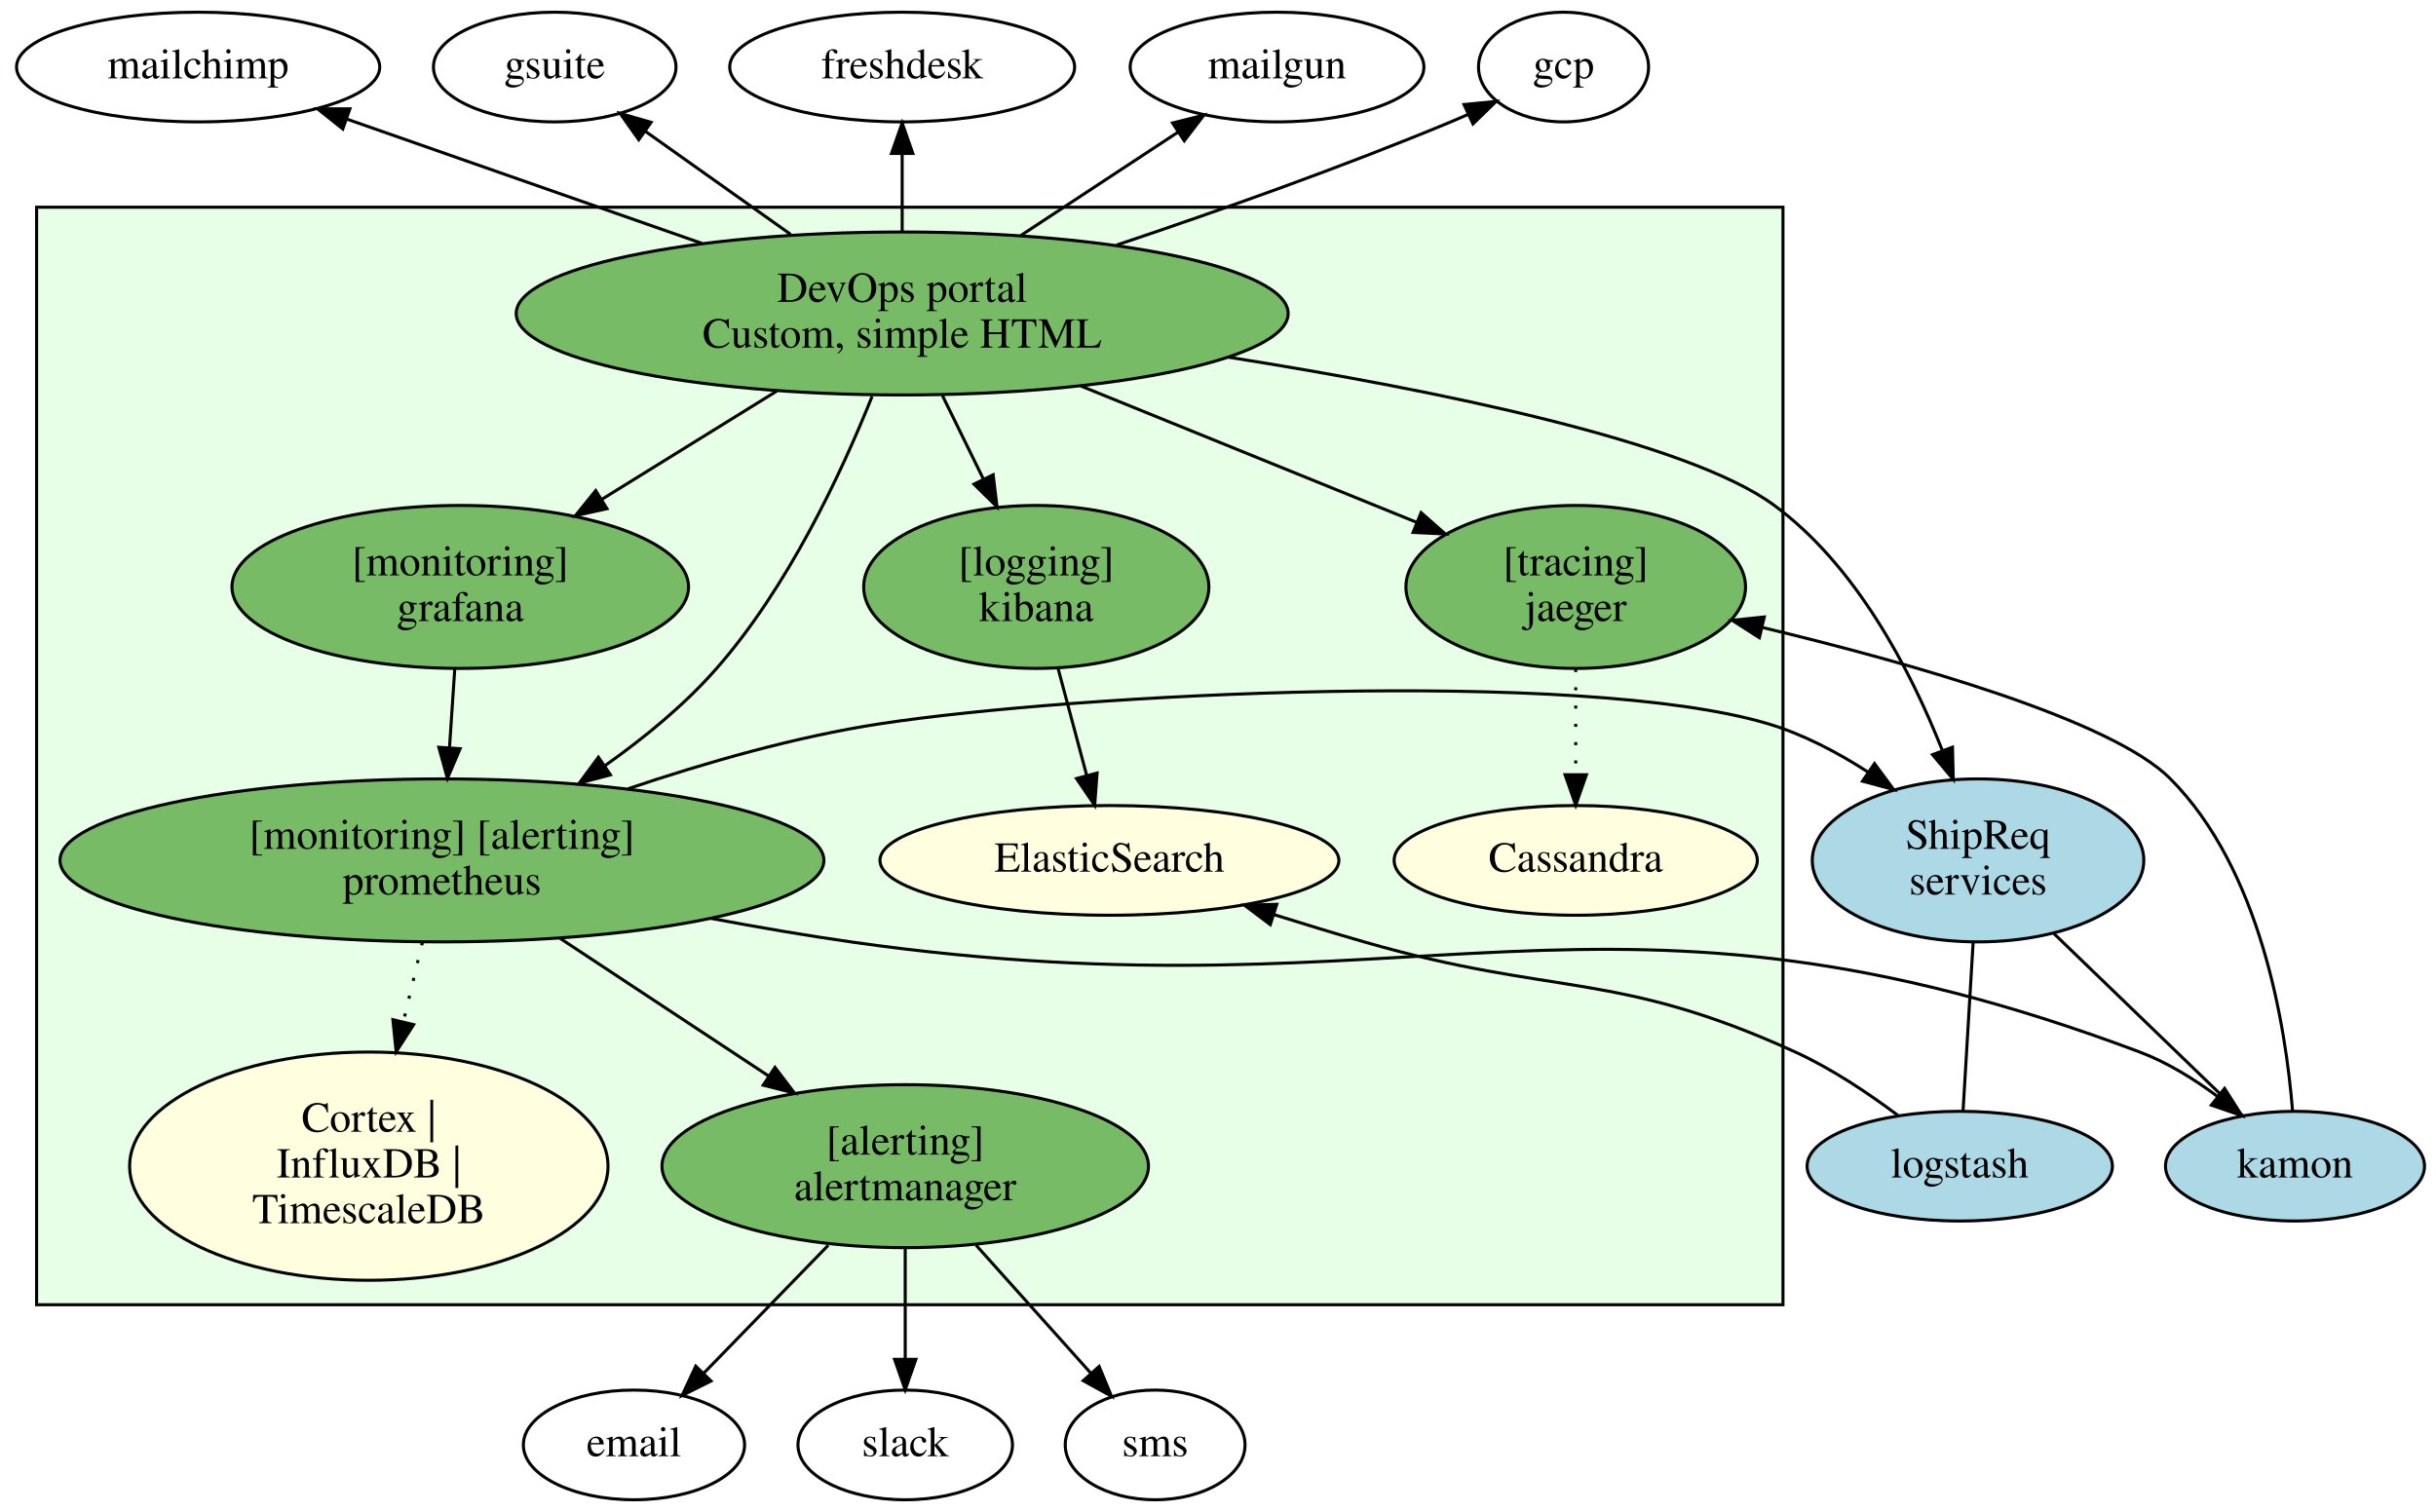
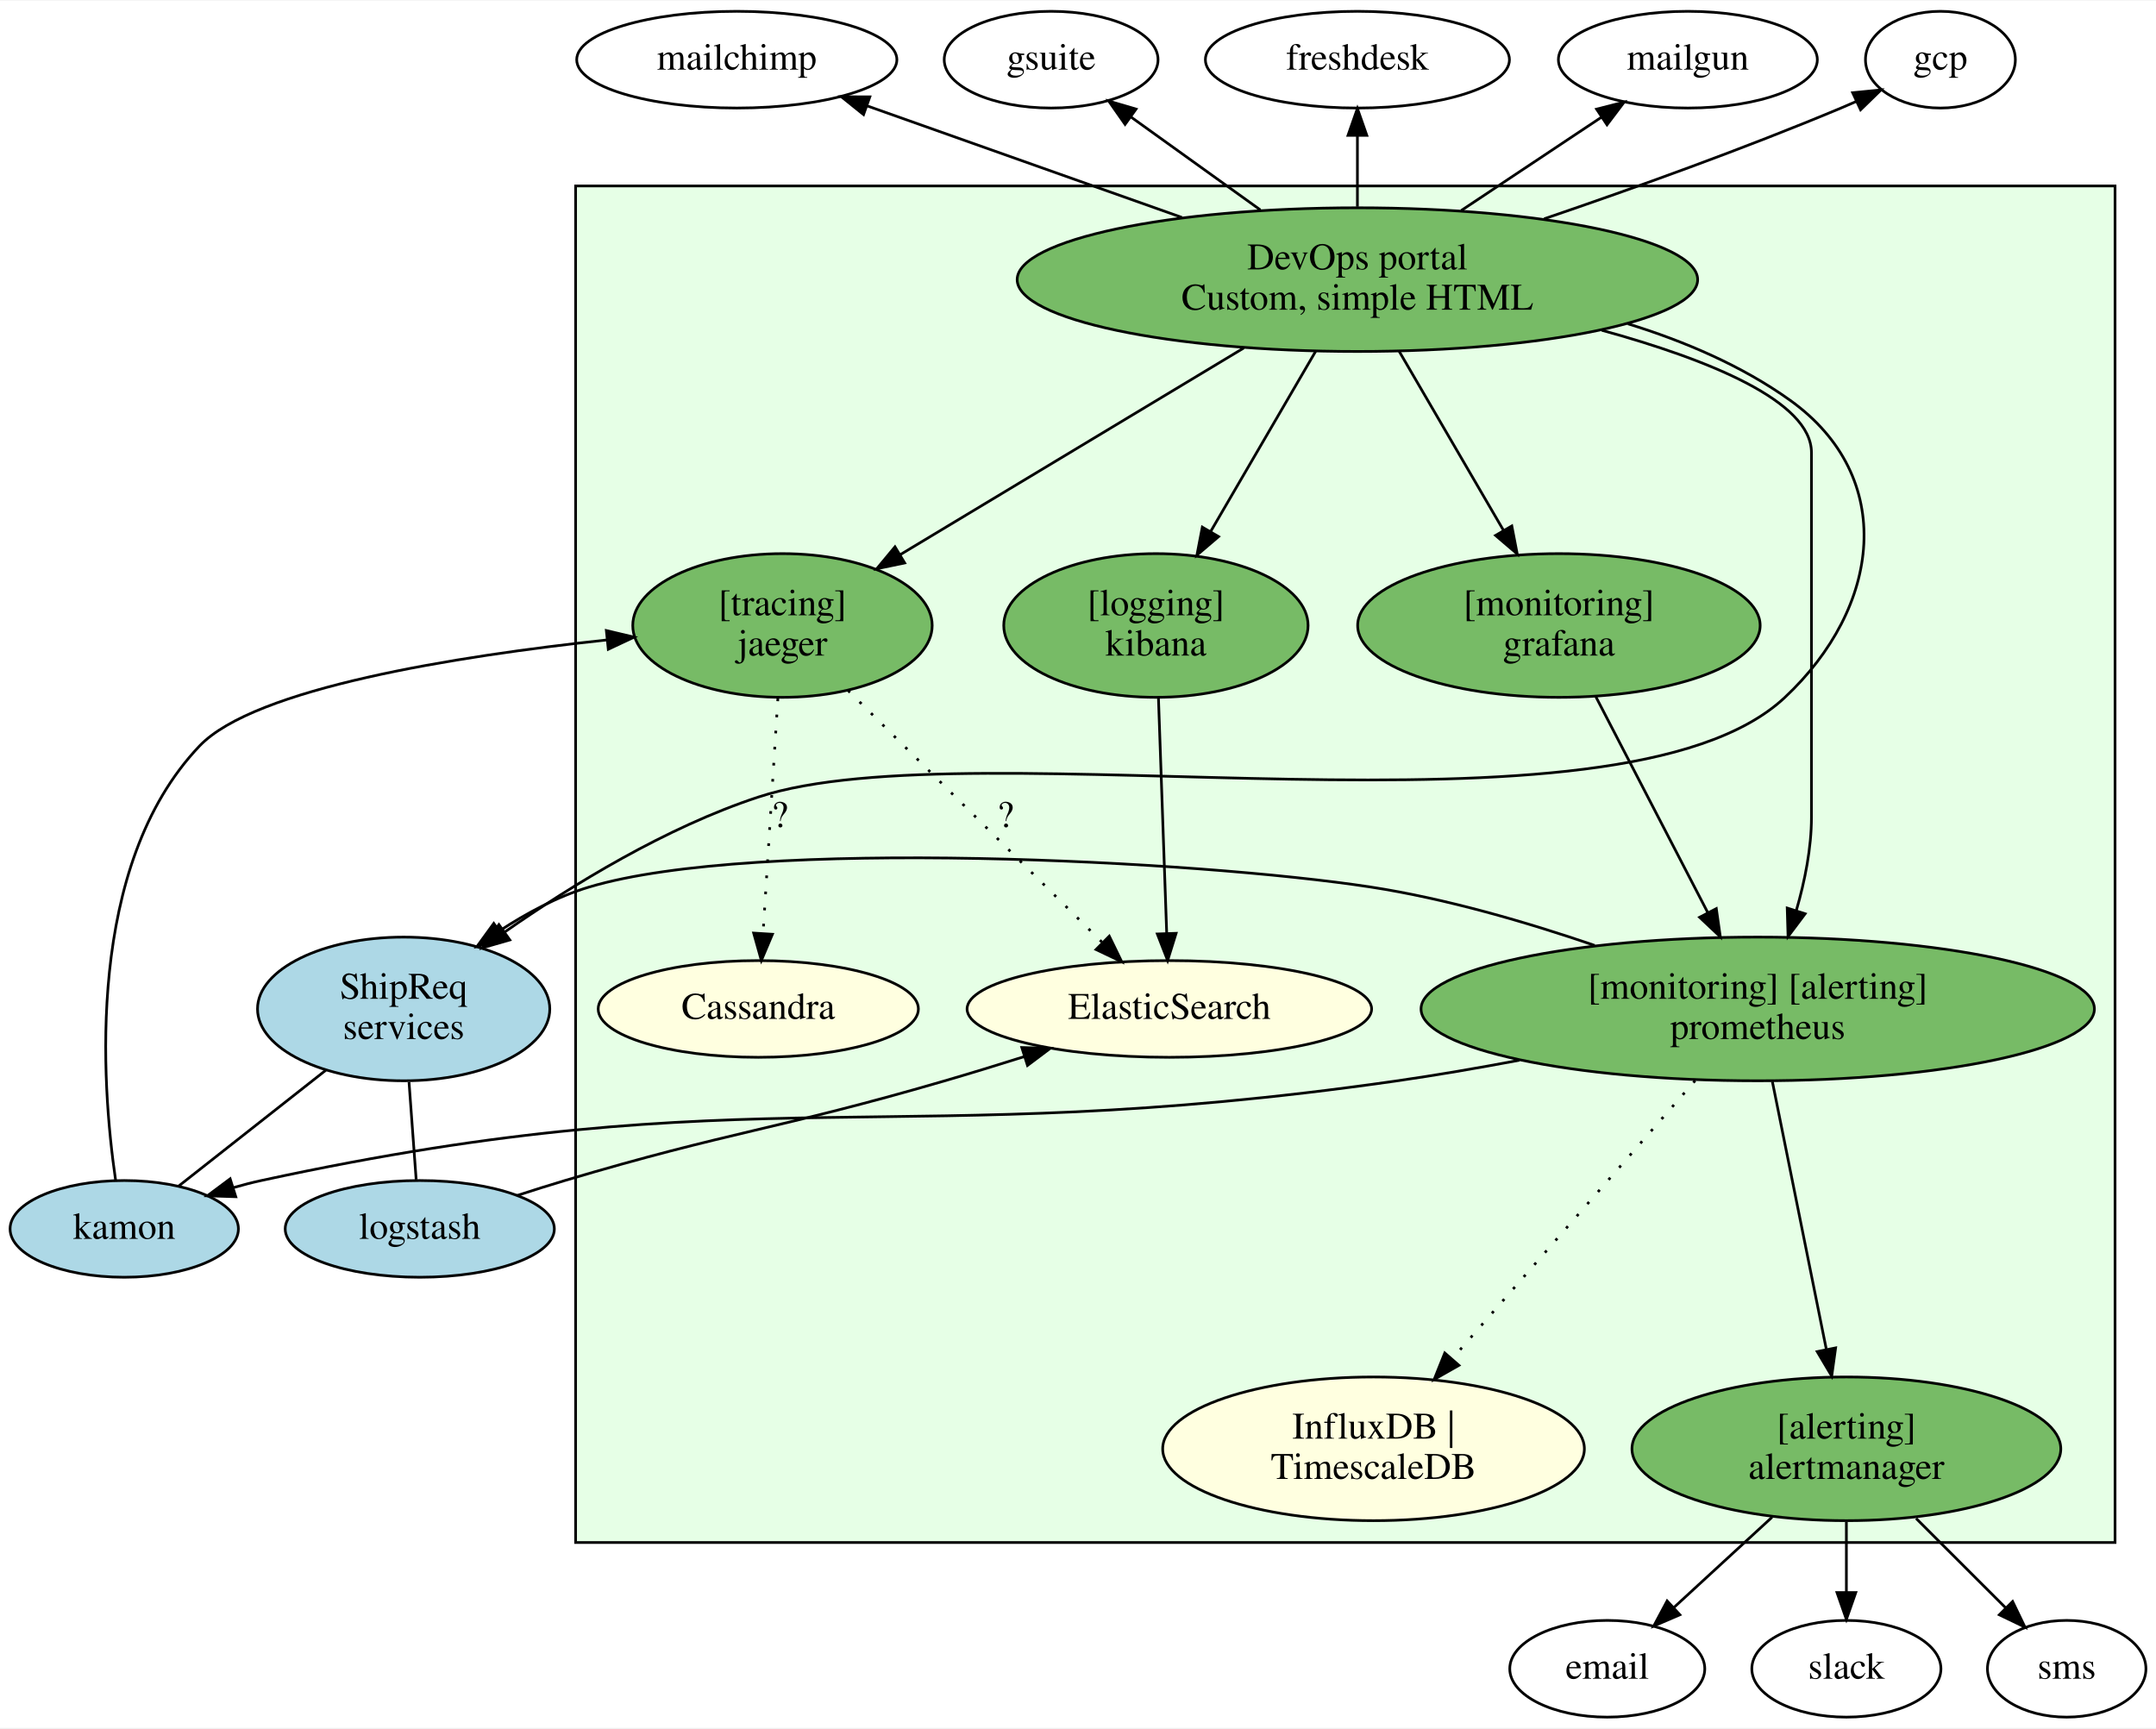
- <svg xmlns="http://www.w3.org/2000/svg" width="799pt" height="496pt" viewBox="0.00 0.00 799.25 496.17">
-   <g id="graph0" class="graph" transform="scale(1 1) rotate(0) translate(4 492.1737)">
-     <polygon fill="#ffffff" stroke="transparent" points="-4,4 -4,-492.174 795.246,-492.174 795.246,4 -4,4" />
+ <svg xmlns="http://www.w3.org/2000/svg" width="802pt" height="643pt" viewBox="0.00 0.00 802.49 642.96">
+   <g id="graph0" class="graph" transform="scale(1 1) rotate(0) translate(4 638.9605)">
+     <polygon fill="#ffffff" stroke="transparent" points="-4,4 -4,-638.961 798.494,-638.961 798.494,4 -4,4" />
    <g id="clust1" class="cluster">
-       <polygon fill="#e6ffe6" stroke="#000000" points="8,-64 8,-424.174 581,-424.174 581,-64 8,-64" />
+       <polygon fill="#e6ffe6" stroke="#000000" points="210.246,-65 210.246,-569.961 783.246,-569.961 783.246,-65 210.246,-65" />
    </g>
    <g id="node1" class="node">
-       <ellipse fill="#add8e6" stroke="#000000" cx="645" cy="-209.823" rx="54.395" ry="26.741" />
-       <text text-anchor="middle" x="645" y="-213.623" font-family="Times,serif" font-size="14.00" fill="#000000">ShipReq</text>
-       <text text-anchor="middle" x="645" y="-198.623" font-family="Times,serif" font-size="14.00" fill="#000000">services</text>
+       <ellipse fill="#add8e6" stroke="#000000" cx="146.246" cy="-263.61" rx="54.395" ry="26.741" />
+       <text text-anchor="middle" x="146.246" y="-267.41" font-family="Times,serif" font-size="14.00" fill="#000000">ShipReq</text>
+       <text text-anchor="middle" x="146.246" y="-252.41" font-family="Times,serif" font-size="14.00" fill="#000000">services</text>
    </g>
    <g id="node2" class="node">
-       <ellipse fill="#add8e6" stroke="#000000" cx="749" cy="-109.477" rx="42.494" ry="18" />
-       <text text-anchor="middle" x="749" y="-105.777" font-family="Times,serif" font-size="14.00" fill="#000000">kamon</text>
+       <ellipse fill="#add8e6" stroke="#000000" cx="42.246" cy="-181.74" rx="42.494" ry="18" />
+       <text text-anchor="middle" x="42.246" y="-178.04" font-family="Times,serif" font-size="14.00" fill="#000000">kamon</text>
    </g>
    <g id="edge5" class="edge">
-       <path fill="none" stroke="#000000" d="M669.911,-185.788C689.02,-167.35 714.901,-142.377 731.771,-126.1" />
+       <path fill="none" stroke="#000000" d="M117.276,-240.805C99.847,-227.084 78.091,-209.957 62.501,-197.685" />
    </g>
    <g id="node3" class="node">
-       <ellipse fill="#add8e6" stroke="#000000" cx="639" cy="-109.477" rx="50.091" ry="18" />
-       <text text-anchor="middle" x="639" y="-105.777" font-family="Times,serif" font-size="14.00" fill="#000000">logstash</text>
+       <ellipse fill="#add8e6" stroke="#000000" cx="152.246" cy="-181.74" rx="50.091" ry="18" />
+       <text text-anchor="middle" x="152.246" y="-178.04" font-family="Times,serif" font-size="14.00" fill="#000000">logstash</text>
    </g>
    <g id="edge6" class="edge">
-       <path fill="none" stroke="#000000" d="M643.392,-182.932C642.344,-165.4 641.004,-142.994 640.082,-127.563" />
+       <path fill="none" stroke="#000000" d="M148.244,-236.349C149.117,-224.441 150.117,-210.788 150.9,-200.113" />
    </g>
    <g id="node7" class="node">
-       <ellipse fill="#77bb66" stroke="#000000" cx="513" cy="-299.563" rx="55.723" ry="26.741" />
-       <text text-anchor="middle" x="513" y="-303.363" font-family="Times,serif" font-size="14.00" fill="#000000">[tracing]</text>
-       <text text-anchor="middle" x="513" y="-288.363" font-family="Times,serif" font-size="14.00" fill="#000000">jaeger</text>
+       <ellipse fill="#77bb66" stroke="#000000" cx="287.246" cy="-406.35" rx="55.723" ry="26.741" />
+       <text text-anchor="middle" x="287.246" y="-410.15" font-family="Times,serif" font-size="14.00" fill="#000000">[tracing]</text>
+       <text text-anchor="middle" x="287.246" y="-395.15" font-family="Times,serif" font-size="14.00" fill="#000000">jaeger</text>
    </g>
    <g id="edge23" class="edge">
-       <path fill="none" stroke="#000000" d="M748.188,-127.735C745.986,-155.128 737.861,-206.828 708,-236.693 688.901,-255.794 623.832,-274.359 574.058,-286.301" />
-       <polygon fill="#000000" stroke="#000000" points="573.254,-282.895 564.326,-288.6 574.863,-289.708 573.254,-282.895" />
+       <path fill="none" stroke="#000000" d="M39.026,-199.894C33.766,-235.934 27.788,-316.873 70.246,-361.48 90.752,-383.024 165.654,-394.912 221.759,-400.949" />
+       <polygon fill="#000000" stroke="#000000" points="221.692,-404.461 231.999,-402.01 222.413,-397.498 221.692,-404.461" />
    </g>
    <g id="node4" class="node">
-       <ellipse fill="#ffffe0" stroke="#000000" cx="360" cy="-209.823" rx="75.287" ry="18" />
-       <text text-anchor="middle" x="360" y="-206.123" font-family="Times,serif" font-size="14.00" fill="#000000">ElasticSearch</text>
+       <ellipse fill="#ffffe0" stroke="#000000" cx="431.246" cy="-263.61" rx="75.287" ry="18" />
+       <text text-anchor="middle" x="431.246" y="-259.91" font-family="Times,serif" font-size="14.00" fill="#000000">ElasticSearch</text>
    </g>
    <g id="edge21" class="edge">
-       <path fill="none" stroke="#000000" d="M618.765,-126.099C609.047,-133.386 596.938,-141.502 585,-146.953 526.166,-173.817 506.162,-165.093 444,-182.953 434.288,-185.744 424,-188.882 414.079,-192.002" />
-       <polygon fill="#000000" stroke="#000000" points="412.787,-188.74 404.315,-195.103 414.906,-195.412 412.787,-188.74" />
+       <path fill="none" stroke="#000000" d="M188.452,-194.169C194.378,-196.099 200.469,-198.021 206.246,-199.74 268.344,-218.216 285.037,-218.642 347.246,-236.74 356.949,-239.563 367.233,-242.716 377.152,-245.842" />
+       <polygon fill="#000000" stroke="#000000" points="376.324,-249.251 386.915,-248.945 378.445,-242.581 376.324,-249.251" />
    </g>
    <g id="node5" class="node">
-       <ellipse fill="#ffffe0" stroke="#000000" cx="513" cy="-209.823" rx="59.59" ry="18" />
-       <text text-anchor="middle" x="513" y="-206.123" font-family="Times,serif" font-size="14.00" fill="#000000">Cassandra</text>
+       <ellipse fill="#ffffe0" stroke="#000000" cx="278.246" cy="-263.61" rx="59.59" ry="18" />
+       <text text-anchor="middle" x="278.246" y="-259.91" font-family="Times,serif" font-size="14.00" fill="#000000">Cassandra</text>
    </g>
    <g id="node6" class="node">
-       <ellipse fill="#ffffe0" stroke="#000000" cx="117" cy="-109.477" rx="78.478" ry="37.453" />
-       <text text-anchor="middle" x="117" y="-120.777" font-family="Times,serif" font-size="14.00" fill="#000000">Cortex |</text>
-       <text text-anchor="middle" x="117" y="-105.777" font-family="Times,serif" font-size="14.00" fill="#000000">InfluxDB |</text>
-       <text text-anchor="middle" x="117" y="-90.777" font-family="Times,serif" font-size="14.00" fill="#000000">TimescaleDB</text>
+       <ellipse fill="#ffffe0" stroke="#000000" cx="507.246" cy="-99.87" rx="78.478" ry="26.741" />
+       <text text-anchor="middle" x="507.246" y="-103.67" font-family="Times,serif" font-size="14.00" fill="#000000">InfluxDB |</text>
+       <text text-anchor="middle" x="507.246" y="-88.67" font-family="Times,serif" font-size="14.00" fill="#000000">TimescaleDB</text>
+     </g>
+     <g id="edge25" class="edge">
+       <path fill="none" stroke="#000000" stroke-dasharray="1,5" d="M311.674,-382.136C337.966,-356.075 379.576,-314.828 406.131,-288.505" />
+       <polygon fill="#000000" stroke="#000000" points="408.888,-290.701 413.526,-281.175 403.96,-285.73 408.888,-290.701" />
+       <text text-anchor="middle" x="370.246" y="-331.28" font-family="Times,serif" font-size="14.00" fill="#000000">?</text>
    </g>
    <g id="edge24" class="edge">
-       <path fill="none" stroke="#000000" stroke-dasharray="1,5" d="M513,-272.639C513,-261.684 513,-249.02 513,-237.946" />
-       <polygon fill="#000000" stroke="#000000" points="516.5,-237.923 513,-227.923 509.5,-237.923 516.5,-237.923" />
+       <path fill="none" stroke="#000000" stroke-dasharray="1,5" d="M285.532,-379.166C283.952,-354.111 281.618,-317.078 280.019,-291.73" />
+       <polygon fill="#000000" stroke="#000000" points="283.506,-291.411 279.384,-281.651 276.52,-291.851 283.506,-291.411" />
+       <text text-anchor="middle" x="286.246" y="-331.28" font-family="Times,serif" font-size="14.00" fill="#000000">?</text>
    </g>
    <g id="node8" class="node">
-       <ellipse fill="#77bb66" stroke="#000000" cx="141" cy="-209.823" rx="125.316" ry="26.741" />
-       <text text-anchor="middle" x="141" y="-213.623" font-family="Times,serif" font-size="14.00" fill="#000000">[monitoring] [alerting]</text>
-       <text text-anchor="middle" x="141" y="-198.623" font-family="Times,serif" font-size="14.00" fill="#000000">prometheus</text>
+       <ellipse fill="#77bb66" stroke="#000000" cx="650.246" cy="-263.61" rx="125.316" ry="26.741" />
+       <text text-anchor="middle" x="650.246" y="-267.41" font-family="Times,serif" font-size="14.00" fill="#000000">[monitoring] [alerting]</text>
+       <text text-anchor="middle" x="650.246" y="-252.41" font-family="Times,serif" font-size="14.00" fill="#000000">prometheus</text>
    </g>
    <g id="edge13" class="edge">
-       <path fill="none" stroke="#000000" d="M202.056,-233.327C227.322,-241.868 257.171,-250.458 285,-254.693 348.93,-264.423 514.002,-273.079 576,-254.693 587.443,-251.3 598.765,-245.344 608.827,-238.858" />
-       <polygon fill="#000000" stroke="#000000" points="611.022,-241.598 617.315,-233.074 607.08,-235.813 611.022,-241.598" />
+       <path fill="none" stroke="#000000" d="M589.563,-287.254C564.226,-295.93 534.226,-304.677 506.246,-308.98 442.331,-318.811 277.197,-327.523 215.246,-308.98 203.55,-305.479 192,-299.288 181.794,-292.582" />
+       <polygon fill="#000000" stroke="#000000" points="183.775,-289.697 173.563,-286.877 179.787,-295.45 183.775,-289.697" />
    </g>
    <g id="edge14" class="edge">
-       <path fill="none" stroke="#000000" d="M229.353,-190.773C244.848,-187.852 260.857,-185.099 276,-182.953 462.374,-156.54 521.791,-213.161 698,-146.953 707.064,-143.548 715.931,-138.046 723.663,-132.294" />
-       <polygon fill="#000000" stroke="#000000" points="725.893,-134.993 731.563,-126.043 721.549,-129.504 725.893,-134.993" />
+       <path fill="none" stroke="#000000" d="M561.526,-244.522C546.144,-241.622 530.268,-238.887 515.246,-236.74 328.865,-210.102 277.252,-239.609 93.246,-199.74 89.84,-199.002 86.348,-198.099 82.869,-197.095" />
+       <polygon fill="#000000" stroke="#000000" points="83.763,-193.708 73.173,-194.051 81.665,-200.386 83.763,-193.708" />
    </g>
    <g id="edge20" class="edge">
-       <path fill="none" stroke="#000000" stroke-dasharray="1,5" d="M134.568,-182.932C132.652,-174.918 130.491,-165.886 128.358,-156.966" />
-       <polygon fill="#000000" stroke="#000000" points="131.706,-155.916 125.976,-147.005 124.898,-157.545 131.706,-155.916" />
+       <path fill="none" stroke="#000000" stroke-dasharray="1,5" d="M626.953,-236.938C602.324,-208.738 563.413,-164.182 536.678,-133.571" />
+       <polygon fill="#000000" stroke="#000000" points="539.036,-130.95 529.822,-125.72 533.764,-135.554 539.036,-130.95" />
    </g>
    <g id="node10" class="node">
-       <ellipse fill="#77bb66" stroke="#000000" cx="293" cy="-109.477" rx="79.806" ry="26.741" />
-       <text text-anchor="middle" x="293" y="-113.277" font-family="Times,serif" font-size="14.00" fill="#000000">[alerting]</text>
-       <text text-anchor="middle" x="293" y="-98.277" font-family="Times,serif" font-size="14.00" fill="#000000">alertmanager</text>
+       <ellipse fill="#77bb66" stroke="#000000" cx="683.246" cy="-99.87" rx="79.806" ry="26.741" />
+       <text text-anchor="middle" x="683.246" y="-103.67" font-family="Times,serif" font-size="14.00" fill="#000000">[alerting]</text>
+       <text text-anchor="middle" x="683.246" y="-88.67" font-family="Times,serif" font-size="14.00" fill="#000000">alertmanager</text>
    </g>
    <g id="edge15" class="edge">
-       <path fill="none" stroke="#000000" d="M179.749,-184.242C200.637,-170.452 226.512,-153.37 248.254,-139.017" />
-       <polygon fill="#000000" stroke="#000000" points="250.256,-141.889 256.673,-133.459 246.399,-136.048 250.256,-141.889" />
+       <path fill="none" stroke="#000000" d="M655.696,-236.572C661.165,-209.433 669.633,-167.418 675.737,-137.129" />
+       <polygon fill="#000000" stroke="#000000" points="679.244,-137.443 677.789,-126.949 672.382,-136.06 679.244,-137.443" />
    </g>
    <g id="node9" class="node">
-       <ellipse fill="#77bb66" stroke="#000000" cx="147" cy="-299.563" rx="74.907" ry="26.741" />
-       <text text-anchor="middle" x="147" y="-303.363" font-family="Times,serif" font-size="14.00" fill="#000000">[monitoring]</text>
-       <text text-anchor="middle" x="147" y="-288.363" font-family="Times,serif" font-size="14.00" fill="#000000">grafana</text>
+       <ellipse fill="#77bb66" stroke="#000000" cx="576.246" cy="-406.35" rx="74.907" ry="26.741" />
+       <text text-anchor="middle" x="576.246" y="-410.15" font-family="Times,serif" font-size="14.00" fill="#000000">[monitoring]</text>
+       <text text-anchor="middle" x="576.246" y="-395.15" font-family="Times,serif" font-size="14.00" fill="#000000">grafana</text>
    </g>
    <g id="edge16" class="edge">
-       <path fill="none" stroke="#000000" d="M145.2,-272.639C144.66,-264.564 144.058,-255.56 143.482,-246.949" />
-       <polygon fill="#000000" stroke="#000000" points="146.958,-246.474 142.799,-236.729 139.974,-246.941 146.958,-246.474" />
+       <path fill="none" stroke="#000000" d="M589.992,-379.837C601.703,-357.245 618.643,-324.571 631.58,-299.616" />
+       <polygon fill="#000000" stroke="#000000" points="634.828,-300.955 636.323,-290.466 628.614,-297.733 634.828,-300.955" />
    </g>
    <g id="node18" class="node">
-       <ellipse fill="none" stroke="#000000" cx="204" cy="-18" rx="36.294" ry="18" />
-       <text text-anchor="middle" x="204" y="-14.3" font-family="Times,serif" font-size="14.00" fill="#000000">email</text>
+       <ellipse fill="none" stroke="#000000" cx="594.246" cy="-18" rx="36.294" ry="18" />
+       <text text-anchor="middle" x="594.246" y="-14.3" font-family="Times,serif" font-size="14.00" fill="#000000">email</text>
    </g>
    <g id="edge17" class="edge">
-       <path fill="none" stroke="#000000" d="M267.734,-83.508C254.846,-70.261 239.293,-54.275 226.777,-41.411" />
-       <polygon fill="#000000" stroke="#000000" points="229.285,-38.969 219.803,-34.242 224.267,-43.85 229.285,-38.969" />
+       <path fill="none" stroke="#000000" d="M655.574,-74.415C643.882,-63.66 630.373,-51.233 619.014,-40.784" />
+       <polygon fill="#000000" stroke="#000000" points="621.273,-38.105 611.543,-33.911 616.533,-43.257 621.273,-38.105" />
    </g>
    <g id="node19" class="node">
-       <ellipse fill="none" stroke="#000000" cx="293" cy="-18" rx="35.194" ry="18" />
-       <text text-anchor="middle" x="293" y="-14.3" font-family="Times,serif" font-size="14.00" fill="#000000">slack</text>
+       <ellipse fill="none" stroke="#000000" cx="683.246" cy="-18" rx="35.194" ry="18" />
+       <text text-anchor="middle" x="683.246" y="-14.3" font-family="Times,serif" font-size="14.00" fill="#000000">slack</text>
    </g>
    <g id="edge18" class="edge">
-       <path fill="none" stroke="#000000" d="M293,-82.525C293,-71.066 293,-57.702 293,-46.119" />
-       <polygon fill="#000000" stroke="#000000" points="296.5,-46.087 293,-36.087 289.5,-46.087 296.5,-46.087" />
+       <path fill="none" stroke="#000000" d="M683.246,-72.609C683.246,-64.236 683.246,-55.001 683.246,-46.544" />
+       <polygon fill="#000000" stroke="#000000" points="686.746,-46.373 683.246,-36.373 679.746,-46.373 686.746,-46.373" />
    </g>
    <g id="node20" class="node">
-       <ellipse fill="none" stroke="#000000" cx="375" cy="-18" rx="29.497" ry="18" />
-       <text text-anchor="middle" x="375" y="-14.3" font-family="Times,serif" font-size="14.00" fill="#000000">sms</text>
+       <ellipse fill="none" stroke="#000000" cx="765.246" cy="-18" rx="29.497" ry="18" />
+       <text text-anchor="middle" x="765.246" y="-14.3" font-family="Times,serif" font-size="14.00" fill="#000000">sms</text>
    </g>
    <g id="edge19" class="edge">
-       <path fill="none" stroke="#000000" d="M316.279,-83.508C328.12,-70.297 342.404,-54.363 353.919,-41.517" />
-       <polygon fill="#000000" stroke="#000000" points="356.616,-43.752 360.685,-33.97 351.403,-39.08 356.616,-43.752" />
+       <path fill="none" stroke="#000000" d="M709.192,-73.966C719.914,-63.26 732.233,-50.961 742.586,-40.624" />
+       <polygon fill="#000000" stroke="#000000" points="745.122,-43.038 749.726,-33.495 740.177,-38.084 745.122,-43.038" />
    </g>
    <g id="node11" class="node">
-       <ellipse fill="#77bb66" stroke="#000000" cx="336" cy="-299.563" rx="56.637" ry="26.741" />
-       <text text-anchor="middle" x="336" y="-303.363" font-family="Times,serif" font-size="14.00" fill="#000000">[logging]</text>
-       <text text-anchor="middle" x="336" y="-288.363" font-family="Times,serif" font-size="14.00" fill="#000000">kibana</text>
+       <ellipse fill="#77bb66" stroke="#000000" cx="426.246" cy="-406.35" rx="56.637" ry="26.741" />
+       <text text-anchor="middle" x="426.246" y="-410.15" font-family="Times,serif" font-size="14.00" fill="#000000">[logging]</text>
+       <text text-anchor="middle" x="426.246" y="-395.15" font-family="Times,serif" font-size="14.00" fill="#000000">kibana</text>
    </g>
    <g id="edge22" class="edge">
-       <path fill="none" stroke="#000000" d="M343.201,-272.639C346.161,-261.571 349.587,-248.759 352.57,-237.604" />
-       <polygon fill="#000000" stroke="#000000" points="355.957,-238.488 355.159,-227.923 349.195,-236.679 355.957,-238.488" />
+       <path fill="none" stroke="#000000" d="M427.199,-379.166C428.076,-354.111 429.373,-317.078 430.261,-291.73" />
+       <polygon fill="#000000" stroke="#000000" points="433.762,-291.767 430.614,-281.651 426.766,-291.522 433.762,-291.767" />
    </g>
    <g id="node12" class="node">
-       <ellipse fill="#77bb66" stroke="#000000" cx="292" cy="-389.304" rx="126.644" ry="26.741" />
-       <text text-anchor="middle" x="292" y="-393.104" font-family="Times,serif" font-size="14.00" fill="#000000">DevOps portal</text>
-       <text text-anchor="middle" x="292" y="-378.104" font-family="Times,serif" font-size="14.00" fill="#000000">Custom, simple HTML</text>
+       <ellipse fill="#77bb66" stroke="#000000" cx="501.246" cy="-535.09" rx="126.644" ry="26.741" />
+       <text text-anchor="middle" x="501.246" y="-538.89" font-family="Times,serif" font-size="14.00" fill="#000000">DevOps portal</text>
+       <text text-anchor="middle" x="501.246" y="-523.89" font-family="Times,serif" font-size="14.00" fill="#000000">Custom, simple HTML</text>
    </g>
    <g id="edge7" class="edge">
-       <path fill="none" stroke="#000000" d="M399.13,-374.946C467.935,-364.01 549.561,-347.293 578,-326.433 605.045,-306.597 622.834,-272.306 633.24,-246.028" />
-       <polygon fill="#000000" stroke="#000000" points="636.619,-246.987 636.87,-236.395 630.068,-244.518 636.619,-246.987" />
+       <path fill="none" stroke="#000000" d="M601.928,-518.645C623.122,-512.105 644.432,-502.972 662.246,-490.22 702.274,-461.567 696.205,-413.098 660.246,-379.48 597.946,-321.236 359.268,-369.111 278.246,-342.48 243.954,-331.209 209.062,-309.841 183.771,-292.187" />
+       <polygon fill="#000000" stroke="#000000" points="185.755,-289.303 175.576,-286.362 181.699,-295.009 185.755,-289.303" />
    </g>
    <g id="edge1" class="edge">
-       <path fill="none" stroke="#000000" d="M350.644,-365.49C384.861,-351.596 427.659,-334.217 460.722,-320.792" />
-       <polygon fill="#000000" stroke="#000000" points="462.262,-323.944 470.211,-316.939 459.629,-317.458 462.262,-323.944" />
+       <path fill="none" stroke="#000000" d="M458.967,-509.656C421.979,-487.404 368.463,-455.209 331.034,-432.693" />
+       <polygon fill="#000000" stroke="#000000" points="332.733,-429.63 322.359,-427.474 329.124,-435.628 332.733,-429.63" />
    </g>
    <g id="edge2" class="edge">
-       <path fill="none" stroke="#000000" d="M282.125,-362.075C272.044,-336.902 254.542,-299.454 231,-272.693 220.57,-260.837 207.464,-250.07 194.507,-240.929" />
-       <polygon fill="#000000" stroke="#000000" points="196.278,-237.9 186.043,-235.161 192.336,-243.685 196.278,-237.9" />
+       <path fill="none" stroke="#000000" d="M592.177,-516.251C632.178,-505.262 670.246,-489.794 670.246,-470.72 670.246,-470.72 670.246,-470.72 670.246,-334.98 670.246,-323.453 667.797,-311.255 664.614,-300.266" />
+       <polygon fill="#000000" stroke="#000000" points="667.896,-299.039 661.532,-290.568 661.225,-301.159 667.896,-299.039" />
    </g>
    <g id="edge3" class="edge">
-       <path fill="none" stroke="#000000" d="M250.837,-363.828C232.911,-352.734 211.821,-339.681 193.347,-328.247" />
-       <polygon fill="#000000" stroke="#000000" points="195.135,-325.238 184.789,-322.951 191.451,-331.19 195.135,-325.238" />
+       <path fill="none" stroke="#000000" d="M516.786,-508.415C528.049,-489.082 543.393,-462.745 555.672,-441.667" />
+       <polygon fill="#000000" stroke="#000000" points="558.716,-443.394 560.726,-432.991 552.668,-439.87 558.716,-443.394" />
    </g>
    <g id="edge4" class="edge">
-       <path fill="none" stroke="#000000" d="M305.202,-362.379C309.41,-353.796 314.132,-344.163 318.592,-335.069" />
-       <polygon fill="#000000" stroke="#000000" points="321.851,-336.372 323.111,-325.852 315.566,-333.29 321.851,-336.372" />
+       <path fill="none" stroke="#000000" d="M485.706,-508.415C474.368,-488.953 458.895,-462.393 446.575,-441.246" />
+       <polygon fill="#000000" stroke="#000000" points="449.568,-439.43 441.51,-432.551 443.519,-442.953 449.568,-439.43" />
    </g>
    <g id="node13" class="node">
-       <ellipse fill="none" stroke="#000000" cx="61" cy="-470.174" rx="59.59" ry="18" />
-       <text text-anchor="middle" x="61" y="-466.474" font-family="Times,serif" font-size="14.00" fill="#000000">mailchimp</text>
+       <ellipse fill="none" stroke="#000000" cx="270.246" cy="-616.961" rx="59.59" ry="18" />
+       <text text-anchor="middle" x="270.246" y="-613.26" font-family="Times,serif" font-size="14.00" fill="#000000">mailchimp</text>
    </g>
    <g id="edge8" class="edge">
-       <path fill="none" stroke="#000000" d="M109.863,-453.067C143.754,-441.203 189.279,-425.265 226.336,-412.292" />
-       <polygon fill="#000000" stroke="#000000" points="108.468,-449.847 100.186,-456.455 110.781,-456.454 108.468,-449.847" />
+       <path fill="none" stroke="#000000" d="M318.878,-599.725C352.887,-587.671 398.694,-571.437 435.891,-558.253" />
+       <polygon fill="#000000" stroke="#000000" points="317.427,-596.525 309.171,-603.165 319.766,-603.123 317.427,-596.525" />
    </g>
    <g id="node14" class="node">
-       <ellipse fill="none" stroke="#000000" cx="178" cy="-470.174" rx="39.794" ry="18" />
-       <text text-anchor="middle" x="178" y="-466.474" font-family="Times,serif" font-size="14.00" fill="#000000">gsuite</text>
+       <ellipse fill="none" stroke="#000000" cx="387.246" cy="-616.961" rx="39.794" ry="18" />
+       <text text-anchor="middle" x="387.246" y="-613.26" font-family="Times,serif" font-size="14.00" fill="#000000">gsuite</text>
    </g>
    <g id="edge9" class="edge">
-       <path fill="none" stroke="#000000" d="M207.633,-449.152C222.231,-438.797 239.968,-426.214 255.405,-415.263" />
-       <polygon fill="#000000" stroke="#000000" points="205.574,-446.322 199.442,-454.963 209.624,-452.031 205.574,-446.322" />
+       <path fill="none" stroke="#000000" d="M416.95,-595.628C431.678,-585.052 449.587,-572.19 465.105,-561.046" />
+       <polygon fill="#000000" stroke="#000000" points="414.77,-592.885 408.689,-601.561 418.853,-598.571 414.77,-592.885" />
    </g>
    <g id="node15" class="node">
-       <ellipse fill="none" stroke="#000000" cx="292" cy="-470.174" rx="56.59" ry="18" />
-       <text text-anchor="middle" x="292" y="-466.474" font-family="Times,serif" font-size="14.00" fill="#000000">freshdesk</text>
+       <ellipse fill="none" stroke="#000000" cx="501.246" cy="-616.961" rx="56.59" ry="18" />
+       <text text-anchor="middle" x="501.246" y="-613.26" font-family="Times,serif" font-size="14.00" fill="#000000">freshdesk</text>
    </g>
    <g id="edge10" class="edge">
-       <path fill="none" stroke="#000000" d="M292,-441.801C292,-433.477 292,-424.402 292,-416.174" />
-       <polygon fill="#000000" stroke="#000000" points="288.5,-441.823 292,-451.823 295.5,-441.823 288.5,-441.823" />
+       <path fill="none" stroke="#000000" d="M501.246,-588.541C501.246,-580.01 501.246,-570.677 501.246,-562.231" />
+       <polygon fill="#000000" stroke="#000000" points="497.746,-588.791 501.246,-598.791 504.746,-588.791 497.746,-588.791" />
    </g>
    <g id="node16" class="node">
-       <ellipse fill="none" stroke="#000000" cx="415" cy="-470.174" rx="48.192" ry="18" />
-       <text text-anchor="middle" x="415" y="-466.474" font-family="Times,serif" font-size="14.00" fill="#000000">mailgun</text>
+       <ellipse fill="none" stroke="#000000" cx="624.246" cy="-616.961" rx="48.192" ry="18" />
+       <text text-anchor="middle" x="624.246" y="-613.26" font-family="Times,serif" font-size="14.00" fill="#000000">mailgun</text>
    </g>
    <g id="edge11" class="edge">
-       <path fill="none" stroke="#000000" d="M382.578,-448.857C366.745,-438.447 347.574,-425.842 330.952,-414.914" />
-       <polygon fill="#000000" stroke="#000000" points="380.714,-451.82 390.992,-454.389 384.559,-445.971 380.714,-451.82" />
+       <path fill="none" stroke="#000000" d="M592.049,-595.53C576.076,-584.898 556.661,-571.975 539.89,-560.812" />
+       <polygon fill="#000000" stroke="#000000" points="590.267,-598.548 600.531,-601.175 594.145,-592.721 590.267,-598.548" />
    </g>
    <g id="node17" class="node">
-       <ellipse fill="none" stroke="#000000" cx="509" cy="-470.174" rx="27.895" ry="18" />
-       <text text-anchor="middle" x="509" y="-466.474" font-family="Times,serif" font-size="14.00" fill="#000000">gcp</text>
+       <ellipse fill="none" stroke="#000000" cx="718.246" cy="-616.961" rx="27.895" ry="18" />
+       <text text-anchor="middle" x="718.246" y="-613.26" font-family="Times,serif" font-size="14.00" fill="#000000">gcp</text>
    </g>
    <g id="edge12" class="edge">
-       <path fill="none" stroke="#000000" d="M477.575,-454.579C475.698,-453.743 473.83,-452.935 472,-452.174 436.398,-437.356 395.922,-423.004 362.381,-411.763" />
-       <polygon fill="#000000" stroke="#000000" points="476.343,-457.866 486.887,-458.896 479.287,-451.515 476.343,-457.866" />
+       <path fill="none" stroke="#000000" d="M686.816,-601.376C684.941,-600.538 683.074,-599.727 681.246,-598.961 645.313,-583.9 604.445,-569.21 570.743,-557.722" />
+       <polygon fill="#000000" stroke="#000000" points="685.582,-604.662 696.126,-605.701 688.532,-598.314 685.582,-604.662" />
    </g>
  </g>
</svg>
